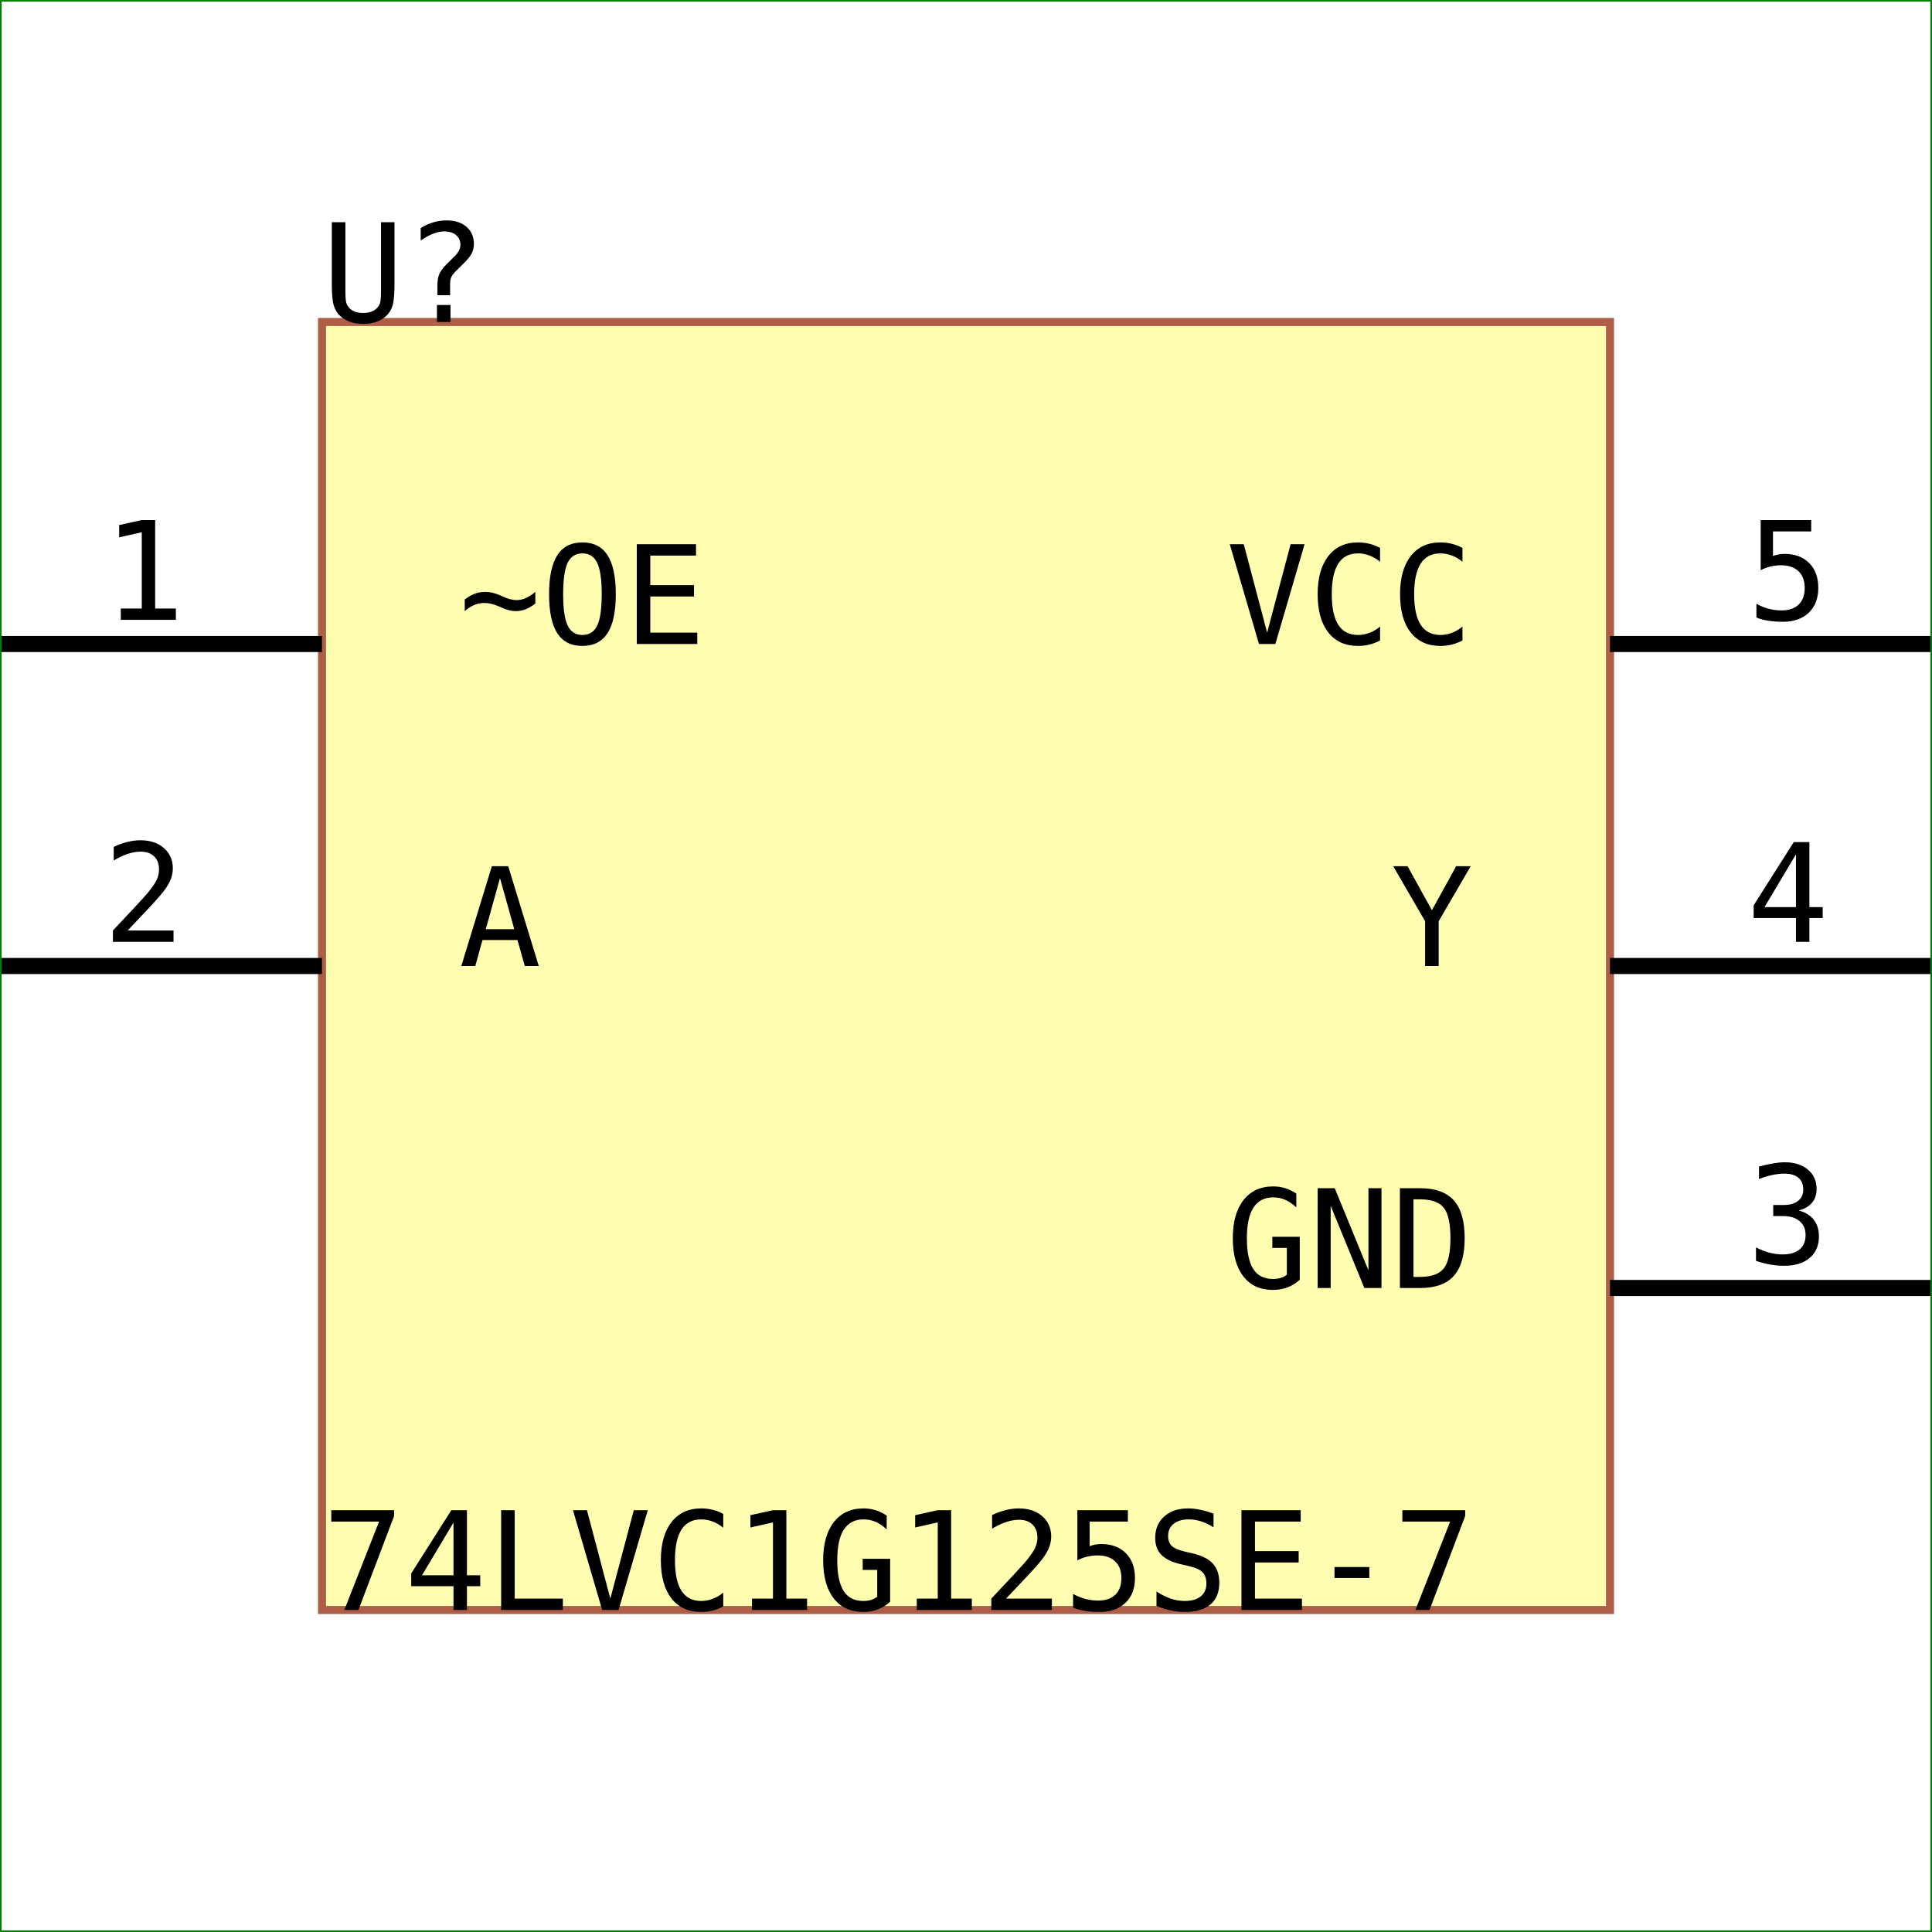
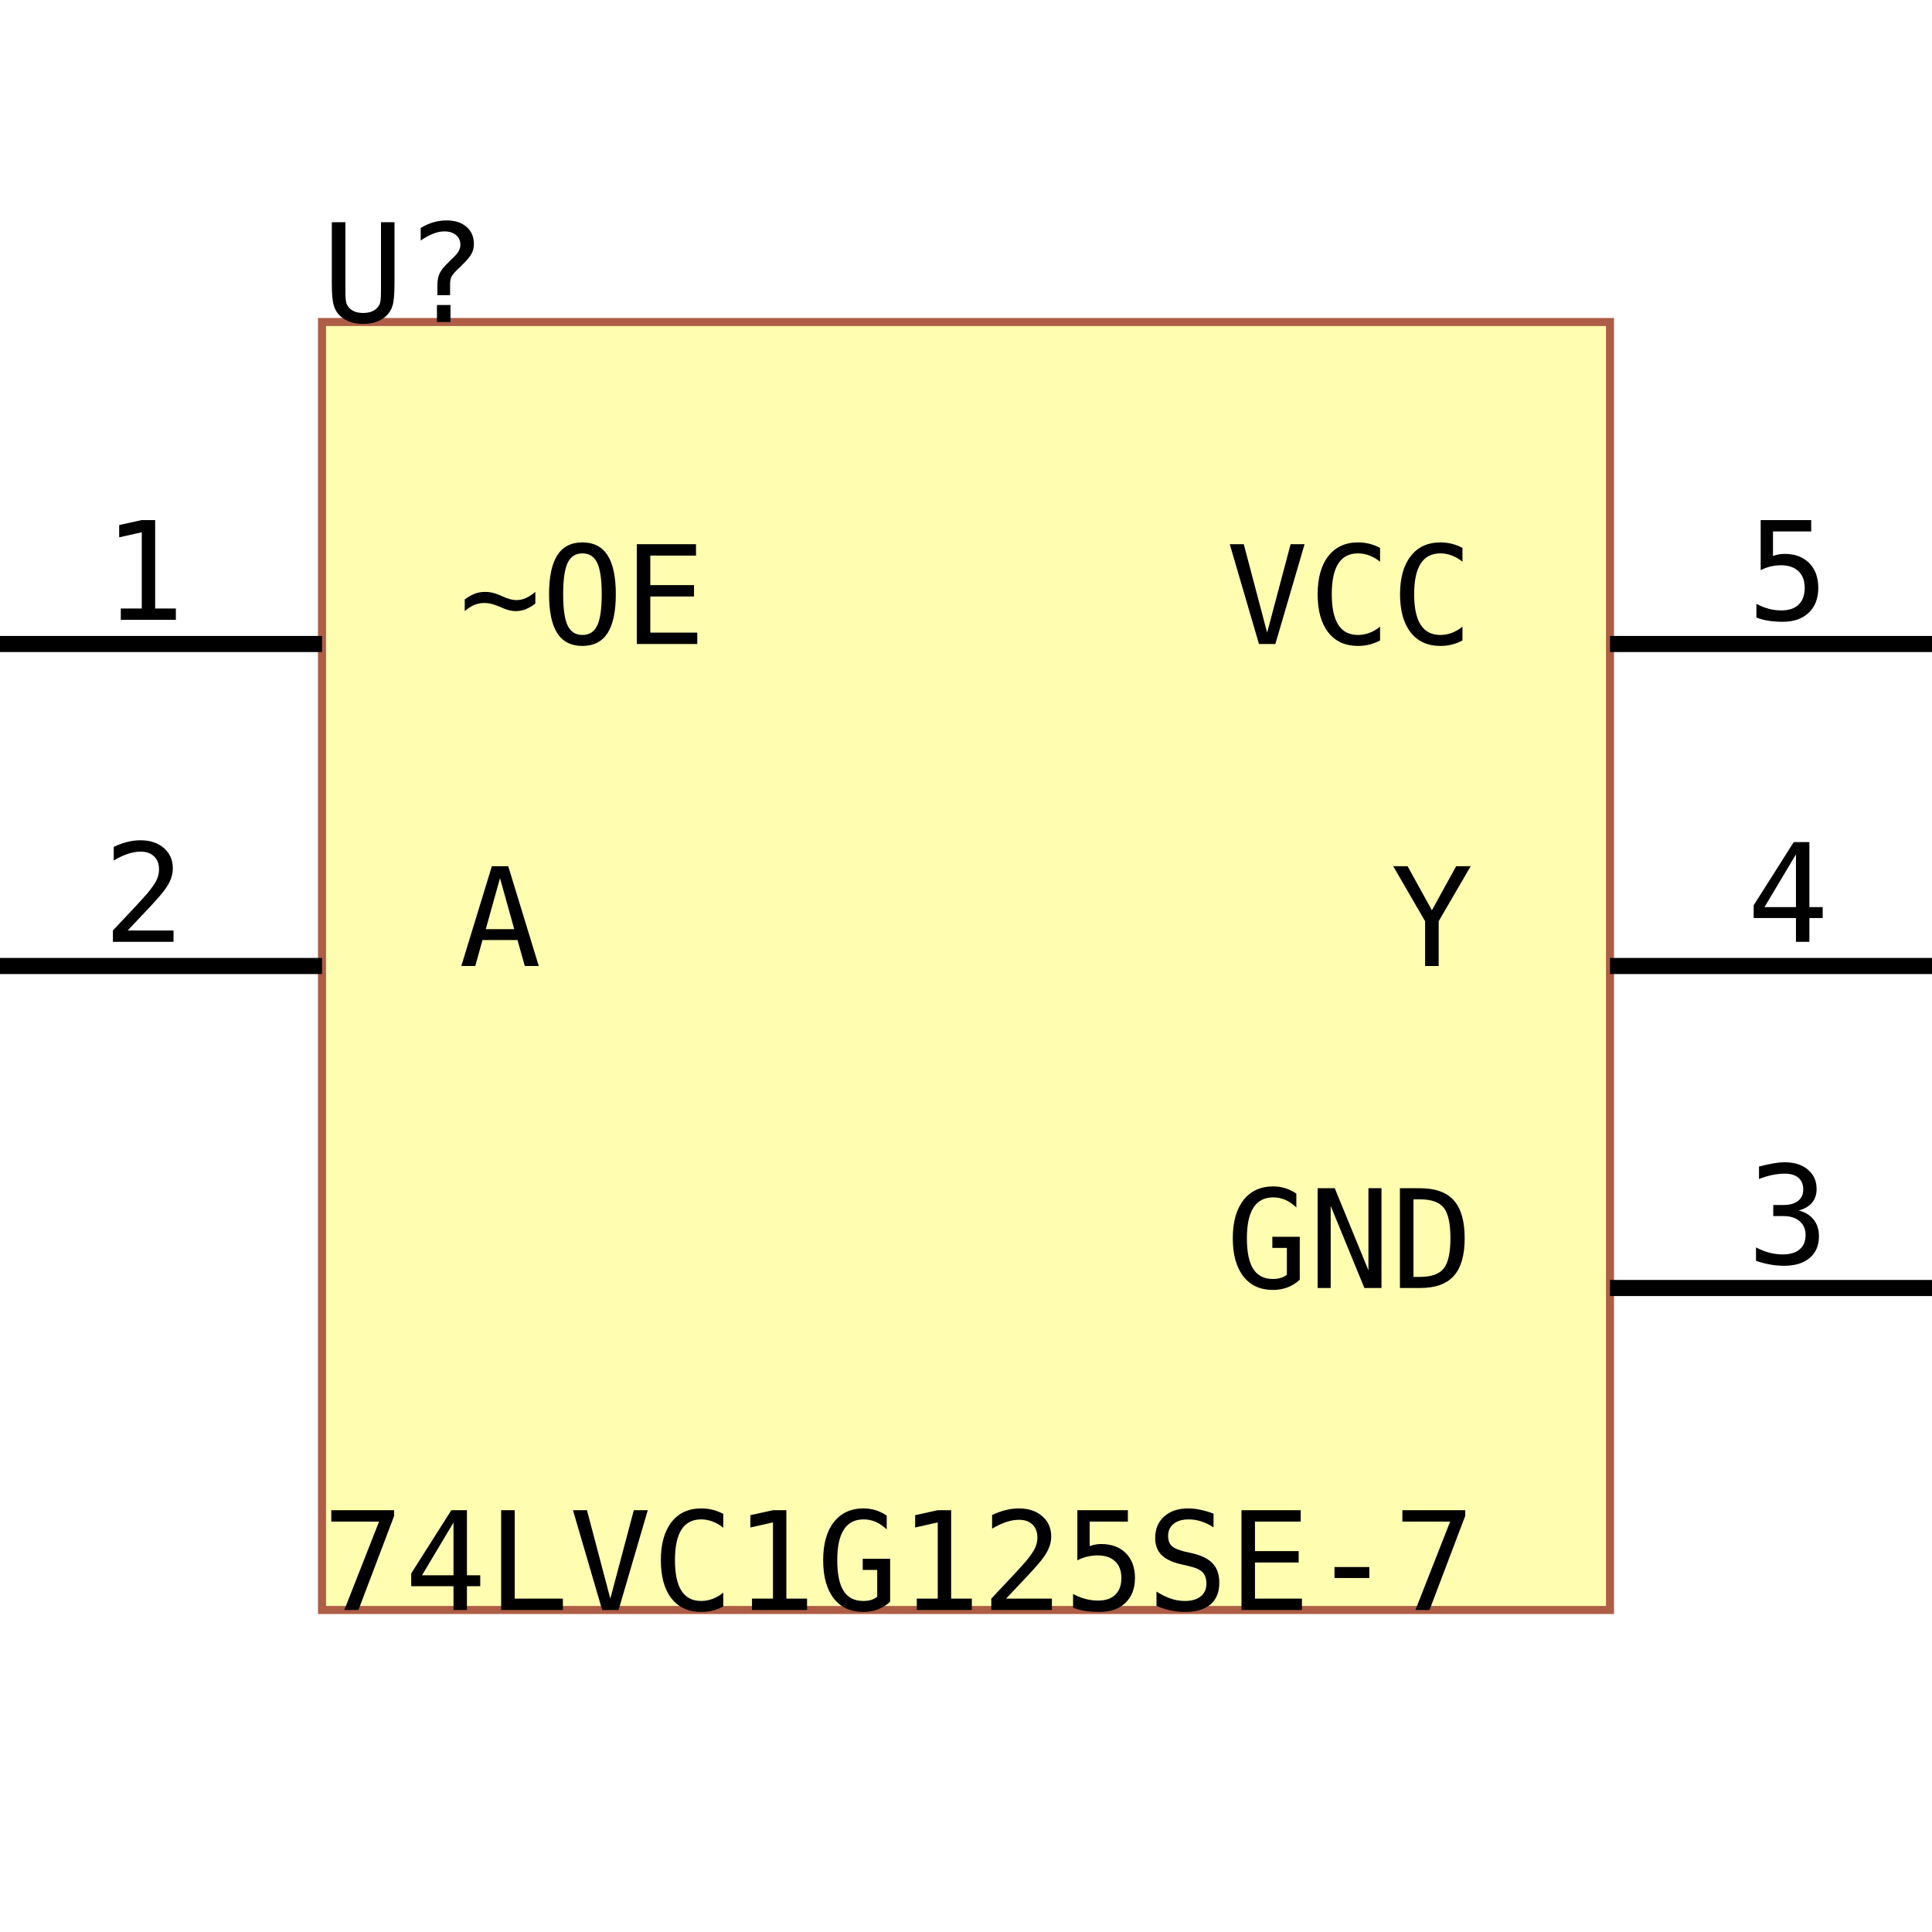
- <svg xmlns="http://www.w3.org/2000/svg" height="1200" viewBox="-600 -600 1200 1200" width="1200">
-   <g transform=" translate(0,0)">
+ <svg xmlns="http://www.w3.org/2000/svg" height="120" viewBox="-60 -60 120 120" width="120">
+   <g transform="scale(0.1,0.1)  translate(0,0)">
    <path d="M-400,400 L-400,-400 L400,-400 L400,400 z" fill="#FFFDB0" stroke="#AE5E46" stroke-width="5" />
    <text alignment-baseline="bottom" font-family="monospace" font-size="85" text-anchor="begin" x="-400" y="-400">
U?
</text>
    <text alignment-baseline="hanging" font-family="monospace" font-size="85" text-anchor="begin" x="-400" y="400">
74LVC1G125SE-7
</text>
    <text font-family="monospace" font-size="85" text-anchor="end" x="-485" y="-215">
1
</text>
    <text alignment-baseline="middle" font-family="monospace" font-size="85" text-anchor="begin" x="-315" y="-200">
~OE
</text>
    <path d="M-400,-200 L-600,-200" fill="none" stroke="black" stroke-width="10" />
    <text font-family="monospace" font-size="85" text-anchor="end" x="-485" y="-15">
2
</text>
    <text alignment-baseline="middle" font-family="monospace" font-size="85" text-anchor="begin" x="-315" y="0">
A
</text>
    <path d="M-400,0 L-600,0" fill="none" stroke="black" stroke-width="10" />
    <text font-family="monospace" font-size="85" text-anchor="begin" x="485" y="185">
3
</text>
    <text alignment-baseline="middle" font-family="monospace" font-size="85" text-anchor="end" x="315" y="200">
GND
</text>
    <path d="M400,200 L600,200" fill="none" stroke="black" stroke-width="10" />
    <text font-family="monospace" font-size="85" text-anchor="begin" x="485" y="-15">
4
</text>
    <text alignment-baseline="middle" font-family="monospace" font-size="85" text-anchor="end" x="315" y="0">
Y
</text>
    <path d="M400,0 L600,0" fill="none" stroke="black" stroke-width="10" />
    <text font-family="monospace" font-size="85" text-anchor="begin" x="485" y="-215">
5
</text>
    <text alignment-baseline="middle" font-family="monospace" font-size="85" text-anchor="end" x="315" y="-200">
VCC
</text>
    <path d="M400,-200 L600,-200" fill="none" stroke="black" stroke-width="10" />
  </g>
  <path d="M-600,600 L-600,-600 L600,-600 L600,600 z" fill="none" stroke="green" stroke-width="2" />
</svg>
